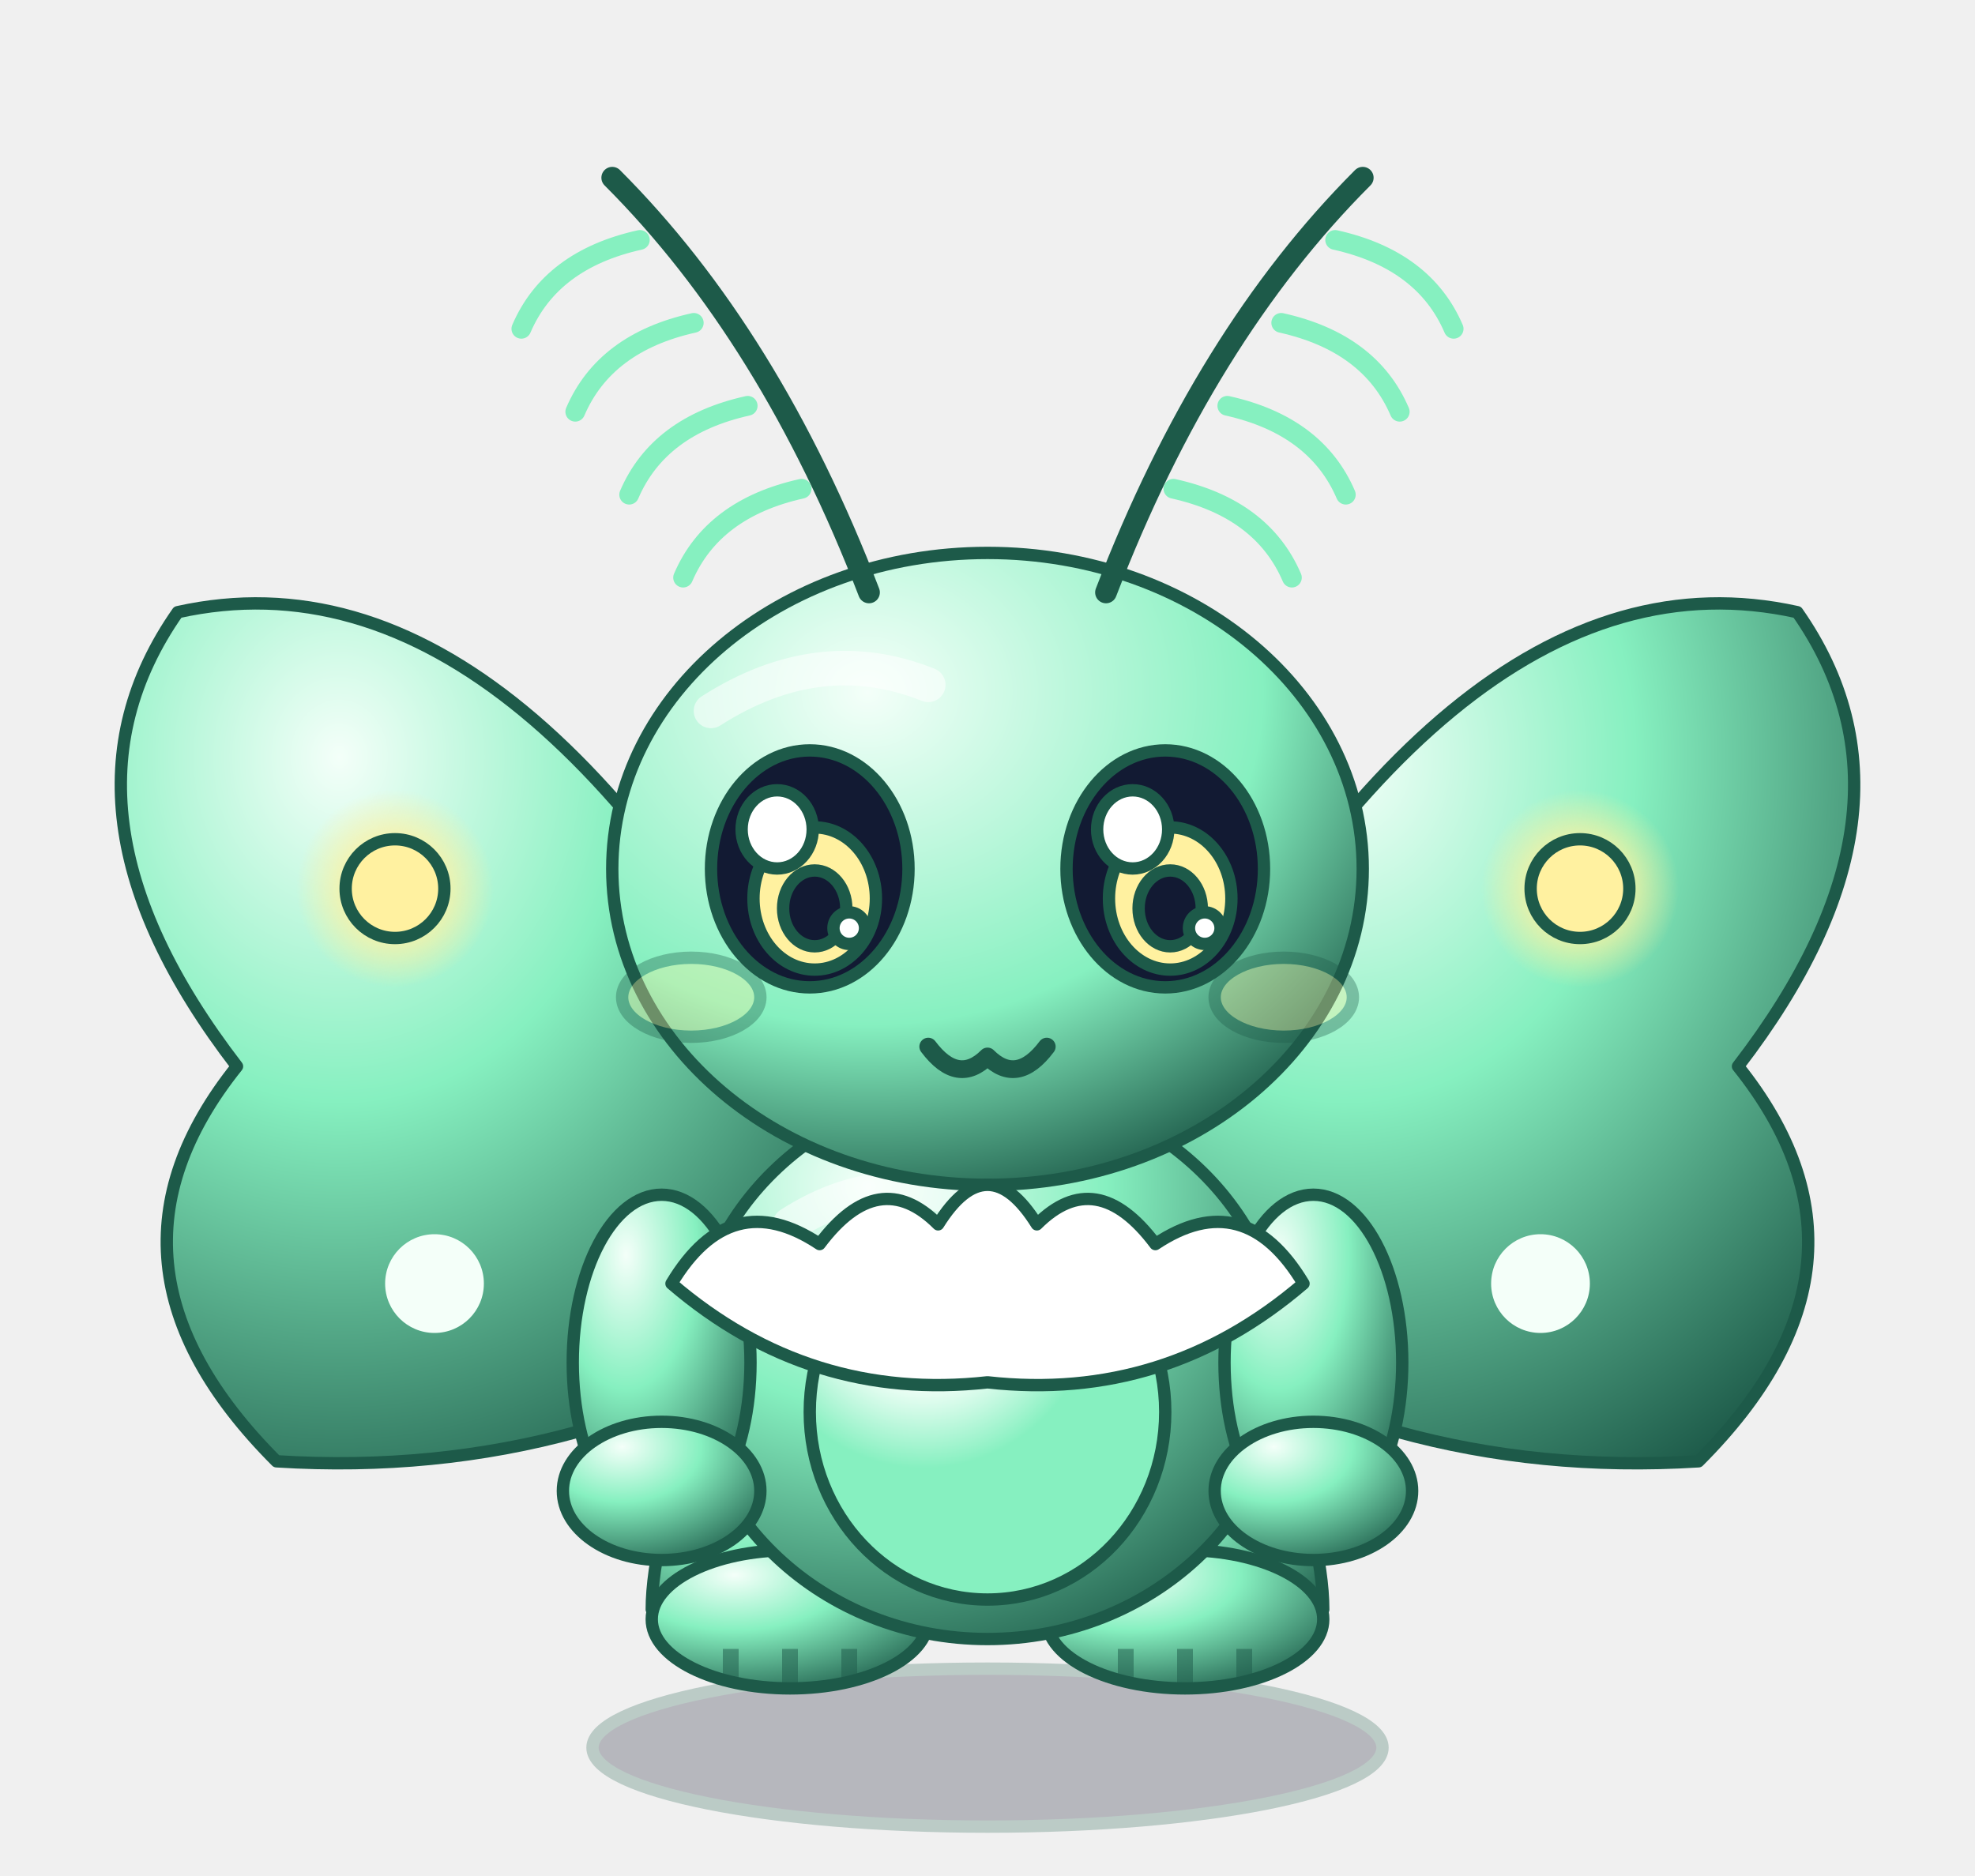
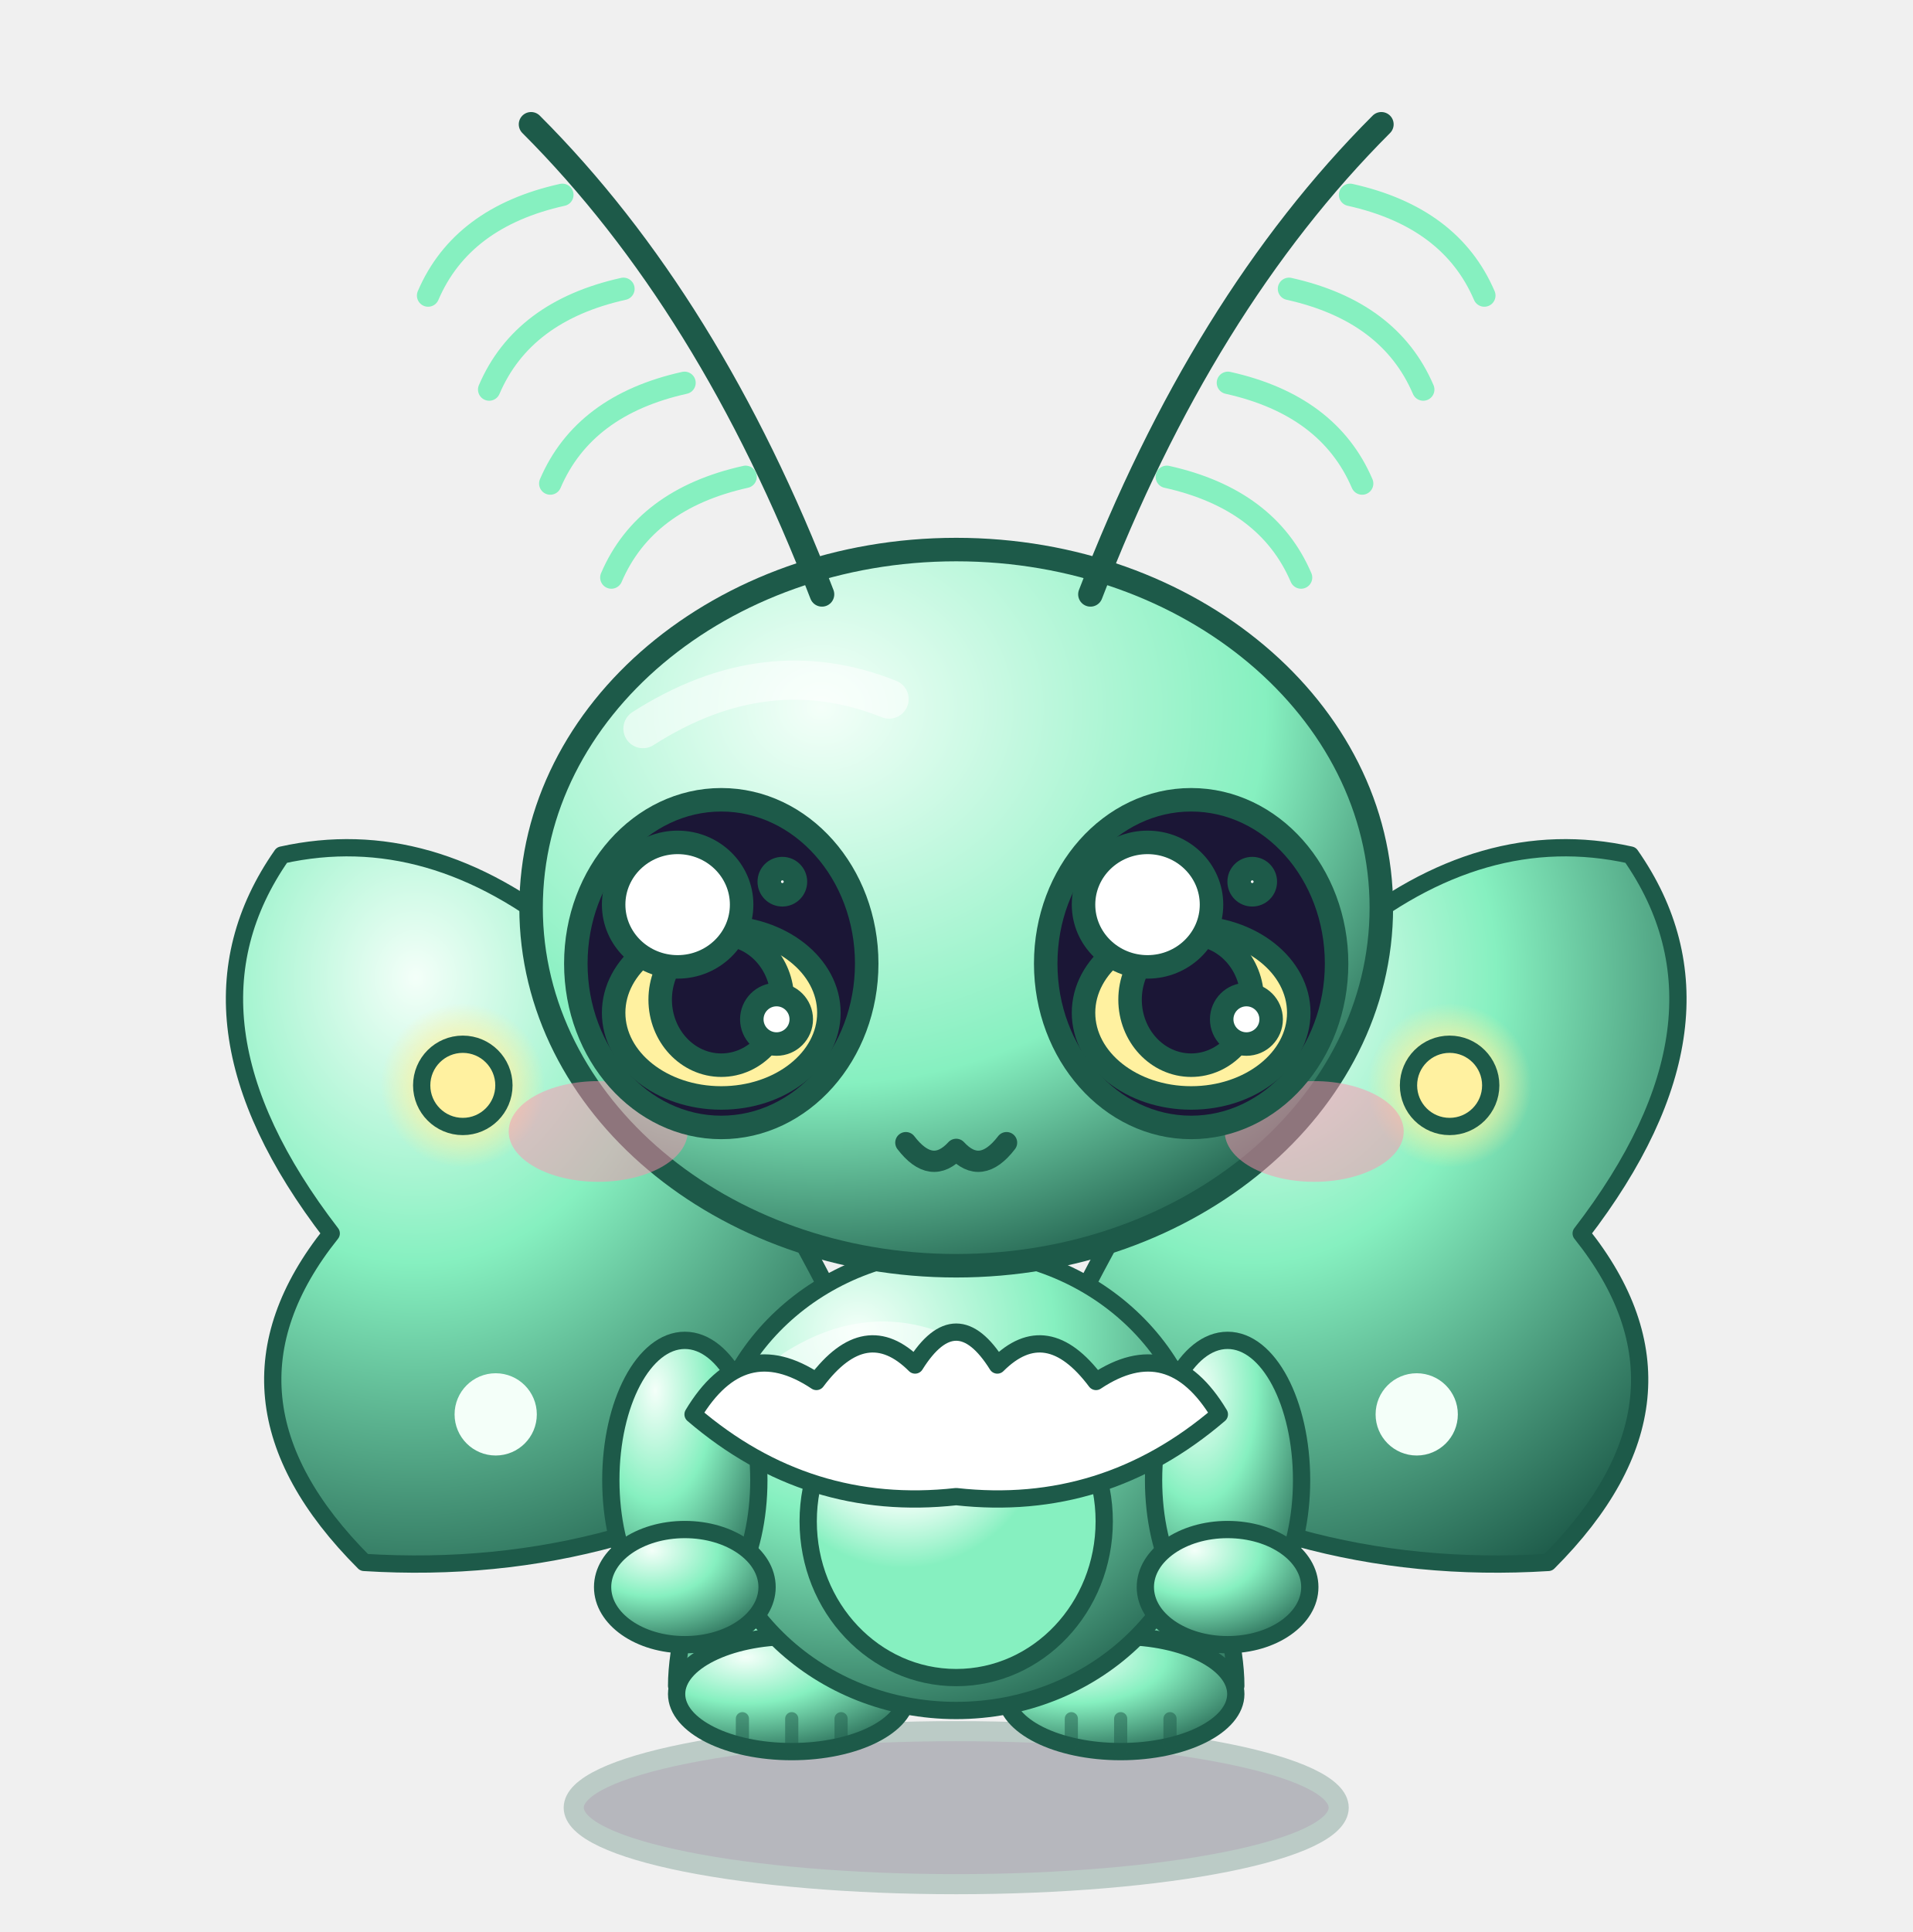
- <svg xmlns="http://www.w3.org/2000/svg" viewBox="0 0 200 190">
+ <svg xmlns="http://www.w3.org/2000/svg" viewBox="0 -12 200 202">
  <defs>
    <radialGradient id="lumoth-down-body" cx="30%" cy="18%" r="95%">
      <stop stop-color="#f4fff9" />
      <stop offset=".42" stop-color="#86f0c0" />
      <stop offset="1" stop-color="#1d5a49" />
    </radialGradient>
    <radialGradient id="lumoth-down-face" cx="34%" cy="22%" r="85%">
      <stop stop-color="#f4fff9" />
      <stop offset=".62" stop-color="#86f0c0" />
      <stop offset="1" stop-color="#1d5a49" />
    </radialGradient>
    <radialGradient id="lumoth-down-pearl" cx="32%" cy="15%">
      <stop stop-color="#ffffff" />
      <stop offset=".55" stop-color="#f4fff9" />
      <stop offset="1" stop-color="#86f0c0" />
    </radialGradient>
    <linearGradient id="lumoth-down-jewel" x2=".8" y2="1">
      <stop stop-color="#ffffff" />
      <stop offset=".3" stop-color="#fff1a0" />
      <stop offset="1" stop-color="#86f0c0" />
    </linearGradient>
    <radialGradient id="lumoth-down-shine">
      <stop stop-color="#ffffff" />
      <stop offset=".35" stop-color="#fff1a0" />
      <stop offset="1" stop-color="#fff1a0" stop-opacity="0" />
    </radialGradient>
  </defs>
-   <g stroke="#1d5a49" stroke-width="1.25" stroke-linejoin="round">
+   <g stroke="#1d5a49" stroke-width="2.1" stroke-linejoin="round" stroke-linecap="round">
    <ellipse class="fighter-shadow" cx="100" cy="177" rx="40" ry="8" fill="#060d24" opacity=".25" />
    <g class="fighter-character">
      <g class="fighter-tail" />
      <g class="fighter-wings">
-         <path d="M86 118Q54 54 18 62Q4 82 24 108Q8 128 28 148Q60 150 86 132Z" fill="url(#lumoth-down-body)" />
-         <circle cx="40" cy="90" r="10" fill="url(#lumoth-down-shine)" stroke="none" />
-         <circle cx="40" cy="90" r="5" fill="#fff1a0" />
-         <circle cx="44" cy="130" r="5" fill="#f4fff9" stroke="none" />
-         <path d="M114 118Q146 54 182 62Q196 82 176 108Q192 128 172 148Q140 150 114 132Z" fill="url(#lumoth-down-body)" />
-         <circle cx="160" cy="90" r="10" fill="url(#lumoth-down-shine)" stroke="none" />
-         <circle cx="160" cy="90" r="5" fill="#fff1a0" />
-         <circle cx="156" cy="130" r="5" fill="#f4fff9" stroke="none" />
+         <g transform="matrix(0.86 0 0 0.86 14 24.08)">
+           <path d="M86 118Q54 54 18 62Q4 82 24 108Q8 128 28 148Q60 150 86 132Z" fill="url(#lumoth-down-body)" />
+           <circle cx="40" cy="90" r="10" fill="url(#lumoth-down-shine)" stroke="none" />
+           <circle cx="40" cy="90" r="5" fill="#fff1a0" />
+           <circle cx="44" cy="130" r="5" fill="#f4fff9" stroke="none" />
+           <path d="M114 118Q146 54 182 62Q196 82 176 108Q192 128 172 148Q140 150 114 132Z" fill="url(#lumoth-down-body)" />
+           <circle cx="160" cy="90" r="10" fill="url(#lumoth-down-shine)" stroke="none" />
+           <circle cx="160" cy="90" r="5" fill="#fff1a0" />
+           <circle cx="156" cy="130" r="5" fill="#f4fff9" stroke="none" />
+         </g>
      </g>
      <g class="fighter-legL">
-         <path d="M71 142Q66 156 66 163Q80 172 94 163Q94 156 89 142Z" fill="url(#lumoth-down-body)" />
-         <ellipse cx="80" cy="164" rx="14" ry="7" fill="url(#lumoth-down-body)" />
-         <path d="M74 167V170M80 167V171M86 167V170" stroke="#1d5a49" stroke-width="1.6" opacity=".5" />
+         <g transform="matrix(0.86 0 0 0.86 14 24.08)">
+           <path d="M71 142Q66 156 66 163Q80 172 94 163Q94 156 89 142Z" fill="url(#lumoth-down-body)" />
+           <ellipse cx="80" cy="164" rx="14" ry="7" fill="url(#lumoth-down-body)" />
+           <path d="M74 167V170M80 167V171M86 167V170" stroke="#1d5a49" stroke-width="1.6" opacity=".5" />
+         </g>
      </g>
      <g class="fighter-legR">
-         <path d="M111 142Q106 156 106 163Q120 172 134 163Q134 156 129 142Z" fill="url(#lumoth-down-body)" />
-         <ellipse cx="120" cy="164" rx="14" ry="7" fill="url(#lumoth-down-body)" />
-         <path d="M114 167V170M120 167V171M126 167V170" stroke="#1d5a49" stroke-width="1.6" opacity=".5" />
+         <g transform="matrix(0.86 0 0 0.86 14 24.08)">
+           <path d="M111 142Q106 156 106 163Q120 172 134 163Q134 156 129 142Z" fill="url(#lumoth-down-body)" />
+           <ellipse cx="120" cy="164" rx="14" ry="7" fill="url(#lumoth-down-body)" />
+           <path d="M114 167V170M120 167V171M126 167V170" stroke="#1d5a49" stroke-width="1.6" opacity=".5" />
+         </g>
      </g>
      <g class="fighter-torso">
-         <ellipse cx="100" cy="138" rx="30" ry="28" fill="url(#lumoth-down-body)" />
-         <ellipse cx="100" cy="143" rx="18" ry="19" fill="url(#lumoth-down-pearl)" />
-         <path d="M80 124Q89 118.24 98 121.84" stroke="#ffffff" stroke-width="3.5" stroke-linecap="round" opacity=".55" fill="none" />
+         <g transform="matrix(0.86 0 0 0.86 14 24.08)">
+           <ellipse cx="100" cy="138" rx="30" ry="28" fill="url(#lumoth-down-body)" />
+           <ellipse cx="100" cy="143" rx="18" ry="19" fill="url(#lumoth-down-pearl)" />
+           <path d="M80 124Q89 118.24 98 121.84" stroke="#ffffff" stroke-width="3.5" stroke-linecap="round" opacity=".55" fill="none" />
+         </g>
      </g>
      <g class="fighter-armL">
-         <ellipse cx="67" cy="138" rx="9" ry="17" fill="url(#lumoth-down-body)" />
-         <ellipse cx="67" cy="151" rx="10" ry="7" fill="url(#lumoth-down-body)" />
+         <g transform="matrix(0.86 0 0 0.86 14 24.08)">
+           <ellipse cx="67" cy="138" rx="9" ry="17" fill="url(#lumoth-down-body)" />
+           <ellipse cx="67" cy="151" rx="10" ry="7" fill="url(#lumoth-down-body)" />
+         </g>
      </g>
      <g class="fighter-armR">
-         <ellipse cx="133" cy="138" rx="9" ry="17" fill="url(#lumoth-down-body)" />
-         <ellipse cx="133" cy="151" rx="10" ry="7" fill="url(#lumoth-down-body)" />
+         <g transform="matrix(0.86 0 0 0.86 14 24.08)">
+           <ellipse cx="133" cy="138" rx="9" ry="17" fill="url(#lumoth-down-body)" />
+           <ellipse cx="133" cy="151" rx="10" ry="7" fill="url(#lumoth-down-body)" />
+         </g>
      </g>
      <g class="fighter-face">
        <g class="fighter-head">
-           <ellipse cx="100" cy="88" rx="38" ry="32" fill="url(#lumoth-down-face)" />
-           <path d="M72 72Q83 64.96 94 69.36" stroke="#ffffff" stroke-width="3.5" stroke-linecap="round" opacity=".55" fill="none" />
-           <ellipse cx="70" cy="101" rx="7" ry="4" fill="#fff1a0" opacity=".35" />
-           <ellipse cx="130" cy="101" rx="7" ry="4" fill="#fff1a0" opacity=".35" />
-           <path d="M94 106Q97 110 100 107Q103 110 106 106" stroke="#1d5a49" stroke-width="1.8" fill="none" stroke-linecap="round" />
+           <g transform="matrix(1.17 0 0 1.17 -17 -20.06)">
+             <ellipse cx="100" cy="88" rx="38" ry="32" fill="url(#lumoth-down-face)" />
+             <path d="M72 72Q83 64.96 94 69.36" stroke="#ffffff" stroke-width="3.5" stroke-linecap="round" opacity=".55" fill="none" />
+             <path d="M95.5 109Q97.8 112 100 109.6Q102.2 112 104.5 109" stroke="#1d5a49" stroke-width="1.9" fill="none" stroke-linecap="round" />
+             <ellipse cx="68" cy="108" rx="8" ry="4.5" fill="#ff8fb0" opacity=".5" stroke="none" />
+             <ellipse cx="132" cy="108" rx="8" ry="4.5" fill="#ff8fb0" opacity=".5" stroke="none" />
+           </g>
        </g>
        <g class="fighter-ears">
-           <path d="M88 60Q78 34 62 18" fill="none" stroke="#1d5a49" stroke-width="2.2" stroke-linecap="round" />
-           <path d="M81.175 49.5Q72.175 51.5 69.175 58.5" fill="none" stroke="#86f0c0" stroke-width="2" stroke-linecap="round" />
-           <path d="M75.715 41.1Q66.715 43.1 63.715 50.1" fill="none" stroke="#86f0c0" stroke-width="2" stroke-linecap="round" />
-           <path d="M70.255 32.7Q61.255 34.7 58.255 41.7" fill="none" stroke="#86f0c0" stroke-width="2" stroke-linecap="round" />
-           <path d="M64.795 24.3Q55.795 26.3 52.795 33.3" fill="none" stroke="#86f0c0" stroke-width="2" stroke-linecap="round" />
-           <path d="M112 60Q122 34 138 18" fill="none" stroke="#1d5a49" stroke-width="2.2" stroke-linecap="round" />
-           <path d="M118.825 49.5Q127.825 51.5 130.825 58.5" fill="none" stroke="#86f0c0" stroke-width="2" stroke-linecap="round" />
-           <path d="M124.285 41.1Q133.285 43.1 136.285 50.1" fill="none" stroke="#86f0c0" stroke-width="2" stroke-linecap="round" />
-           <path d="M129.745 32.7Q138.745 34.7 141.745 41.7" fill="none" stroke="#86f0c0" stroke-width="2" stroke-linecap="round" />
-           <path d="M135.205 24.3Q144.205 26.3 147.205 33.3" fill="none" stroke="#86f0c0" stroke-width="2" stroke-linecap="round" />
+           <g transform="matrix(1.17 0 0 1.17 -17 -20.06)">
+             <path d="M88 60Q78 34 62 18" fill="none" stroke="#1d5a49" stroke-width="2.2" stroke-linecap="round" />
+             <path d="M81.175 49.5Q72.175 51.5 69.175 58.5" fill="none" stroke="#86f0c0" stroke-width="2" stroke-linecap="round" />
+             <path d="M75.715 41.1Q66.715 43.1 63.715 50.1" fill="none" stroke="#86f0c0" stroke-width="2" stroke-linecap="round" />
+             <path d="M70.255 32.7Q61.255 34.7 58.255 41.7" fill="none" stroke="#86f0c0" stroke-width="2" stroke-linecap="round" />
+             <path d="M64.795 24.3Q55.795 26.3 52.795 33.3" fill="none" stroke="#86f0c0" stroke-width="2" stroke-linecap="round" />
+             <path d="M112 60Q122 34 138 18" fill="none" stroke="#1d5a49" stroke-width="2.2" stroke-linecap="round" />
+             <path d="M118.825 49.5Q127.825 51.5 130.825 58.5" fill="none" stroke="#86f0c0" stroke-width="2" stroke-linecap="round" />
+             <path d="M124.285 41.1Q133.285 43.1 136.285 50.1" fill="none" stroke="#86f0c0" stroke-width="2" stroke-linecap="round" />
+             <path d="M129.745 32.7Q138.745 34.7 141.745 41.7" fill="none" stroke="#86f0c0" stroke-width="2" stroke-linecap="round" />
+             <path d="M135.205 24.3Q144.205 26.3 147.205 33.3" fill="none" stroke="#86f0c0" stroke-width="2" stroke-linecap="round" />
+           </g>
        </g>
        <g class="fighter-eyes">
-           <ellipse cx="82" cy="88" rx="10" ry="12" fill="#121a33" />
-           <ellipse cx="82.5" cy="91" rx="6.2" ry="7.2" fill="#fff1a0" />
-           <ellipse cx="82.5" cy="92" rx="3.2" ry="3.84" fill="#121a33" />
-           <ellipse cx="78.7" cy="84" rx="3.6" ry="3.96" fill="#ffffff" />
-           <circle cx="86" cy="94" r="1.6" fill="#fff" />
-           <ellipse cx="118" cy="88" rx="10" ry="12" fill="#121a33" />
-           <ellipse cx="118.5" cy="91" rx="6.2" ry="7.2" fill="#fff1a0" />
-           <ellipse cx="118.5" cy="92" rx="3.2" ry="3.84" fill="#121a33" />
-           <ellipse cx="114.7" cy="84" rx="3.6" ry="3.96" fill="#ffffff" />
-           <circle cx="122" cy="94" r="1.6" fill="#fff" />
+           <g transform="matrix(1.17 0 0 1.17 -17 -20.06)">
+             <ellipse cx="79" cy="93" rx="13" ry="14.64" fill="#1b1636" />
+             <ellipse cx="79" cy="97.392" rx="9.62" ry="7.613" fill="#fff1a0" />
+             <ellipse cx="79" cy="96.221" rx="5.46" ry="5.856" fill="#1b1636" />
+             <ellipse cx="75.1" cy="87.73" rx="5.72" ry="5.563" fill="#ffffff" />
+             <circle cx="83.94" cy="97.978" r="2.21" fill="#fff" />
+             <circle cx="84.46" cy="85.68" r="1.17" fill="#fff" />
+             <ellipse cx="121" cy="93" rx="13" ry="14.64" fill="#1b1636" />
+             <ellipse cx="121" cy="97.392" rx="9.62" ry="7.613" fill="#fff1a0" />
+             <ellipse cx="121" cy="96.221" rx="5.46" ry="5.856" fill="#1b1636" />
+             <ellipse cx="117.1" cy="87.73" rx="5.72" ry="5.563" fill="#ffffff" />
+             <circle cx="125.94" cy="97.978" r="2.21" fill="#fff" />
+             <circle cx="126.46" cy="85.68" r="1.17" fill="#fff" />
+           </g>
        </g>
        <g class="fighter-flame" />
      </g>
      <g class="fighter-scarf">
-         <path d="M68 130Q74 120 83 126Q89 118 95 124Q100 116 105 124Q111 118 117 126Q126 120 132 130Q118 142 100 140Q82 142 68 130Z" fill="#ffffff" />
+         <g transform="matrix(0.86 0 0 0.86 14 24.08)">
+           <path d="M68 130Q74 120 83 126Q89 118 95 124Q100 116 105 124Q111 118 117 126Q126 120 132 130Q118 142 100 140Q82 142 68 130Z" fill="#ffffff" />
+         </g>
      </g>
    </g>
  </g>
</svg>
